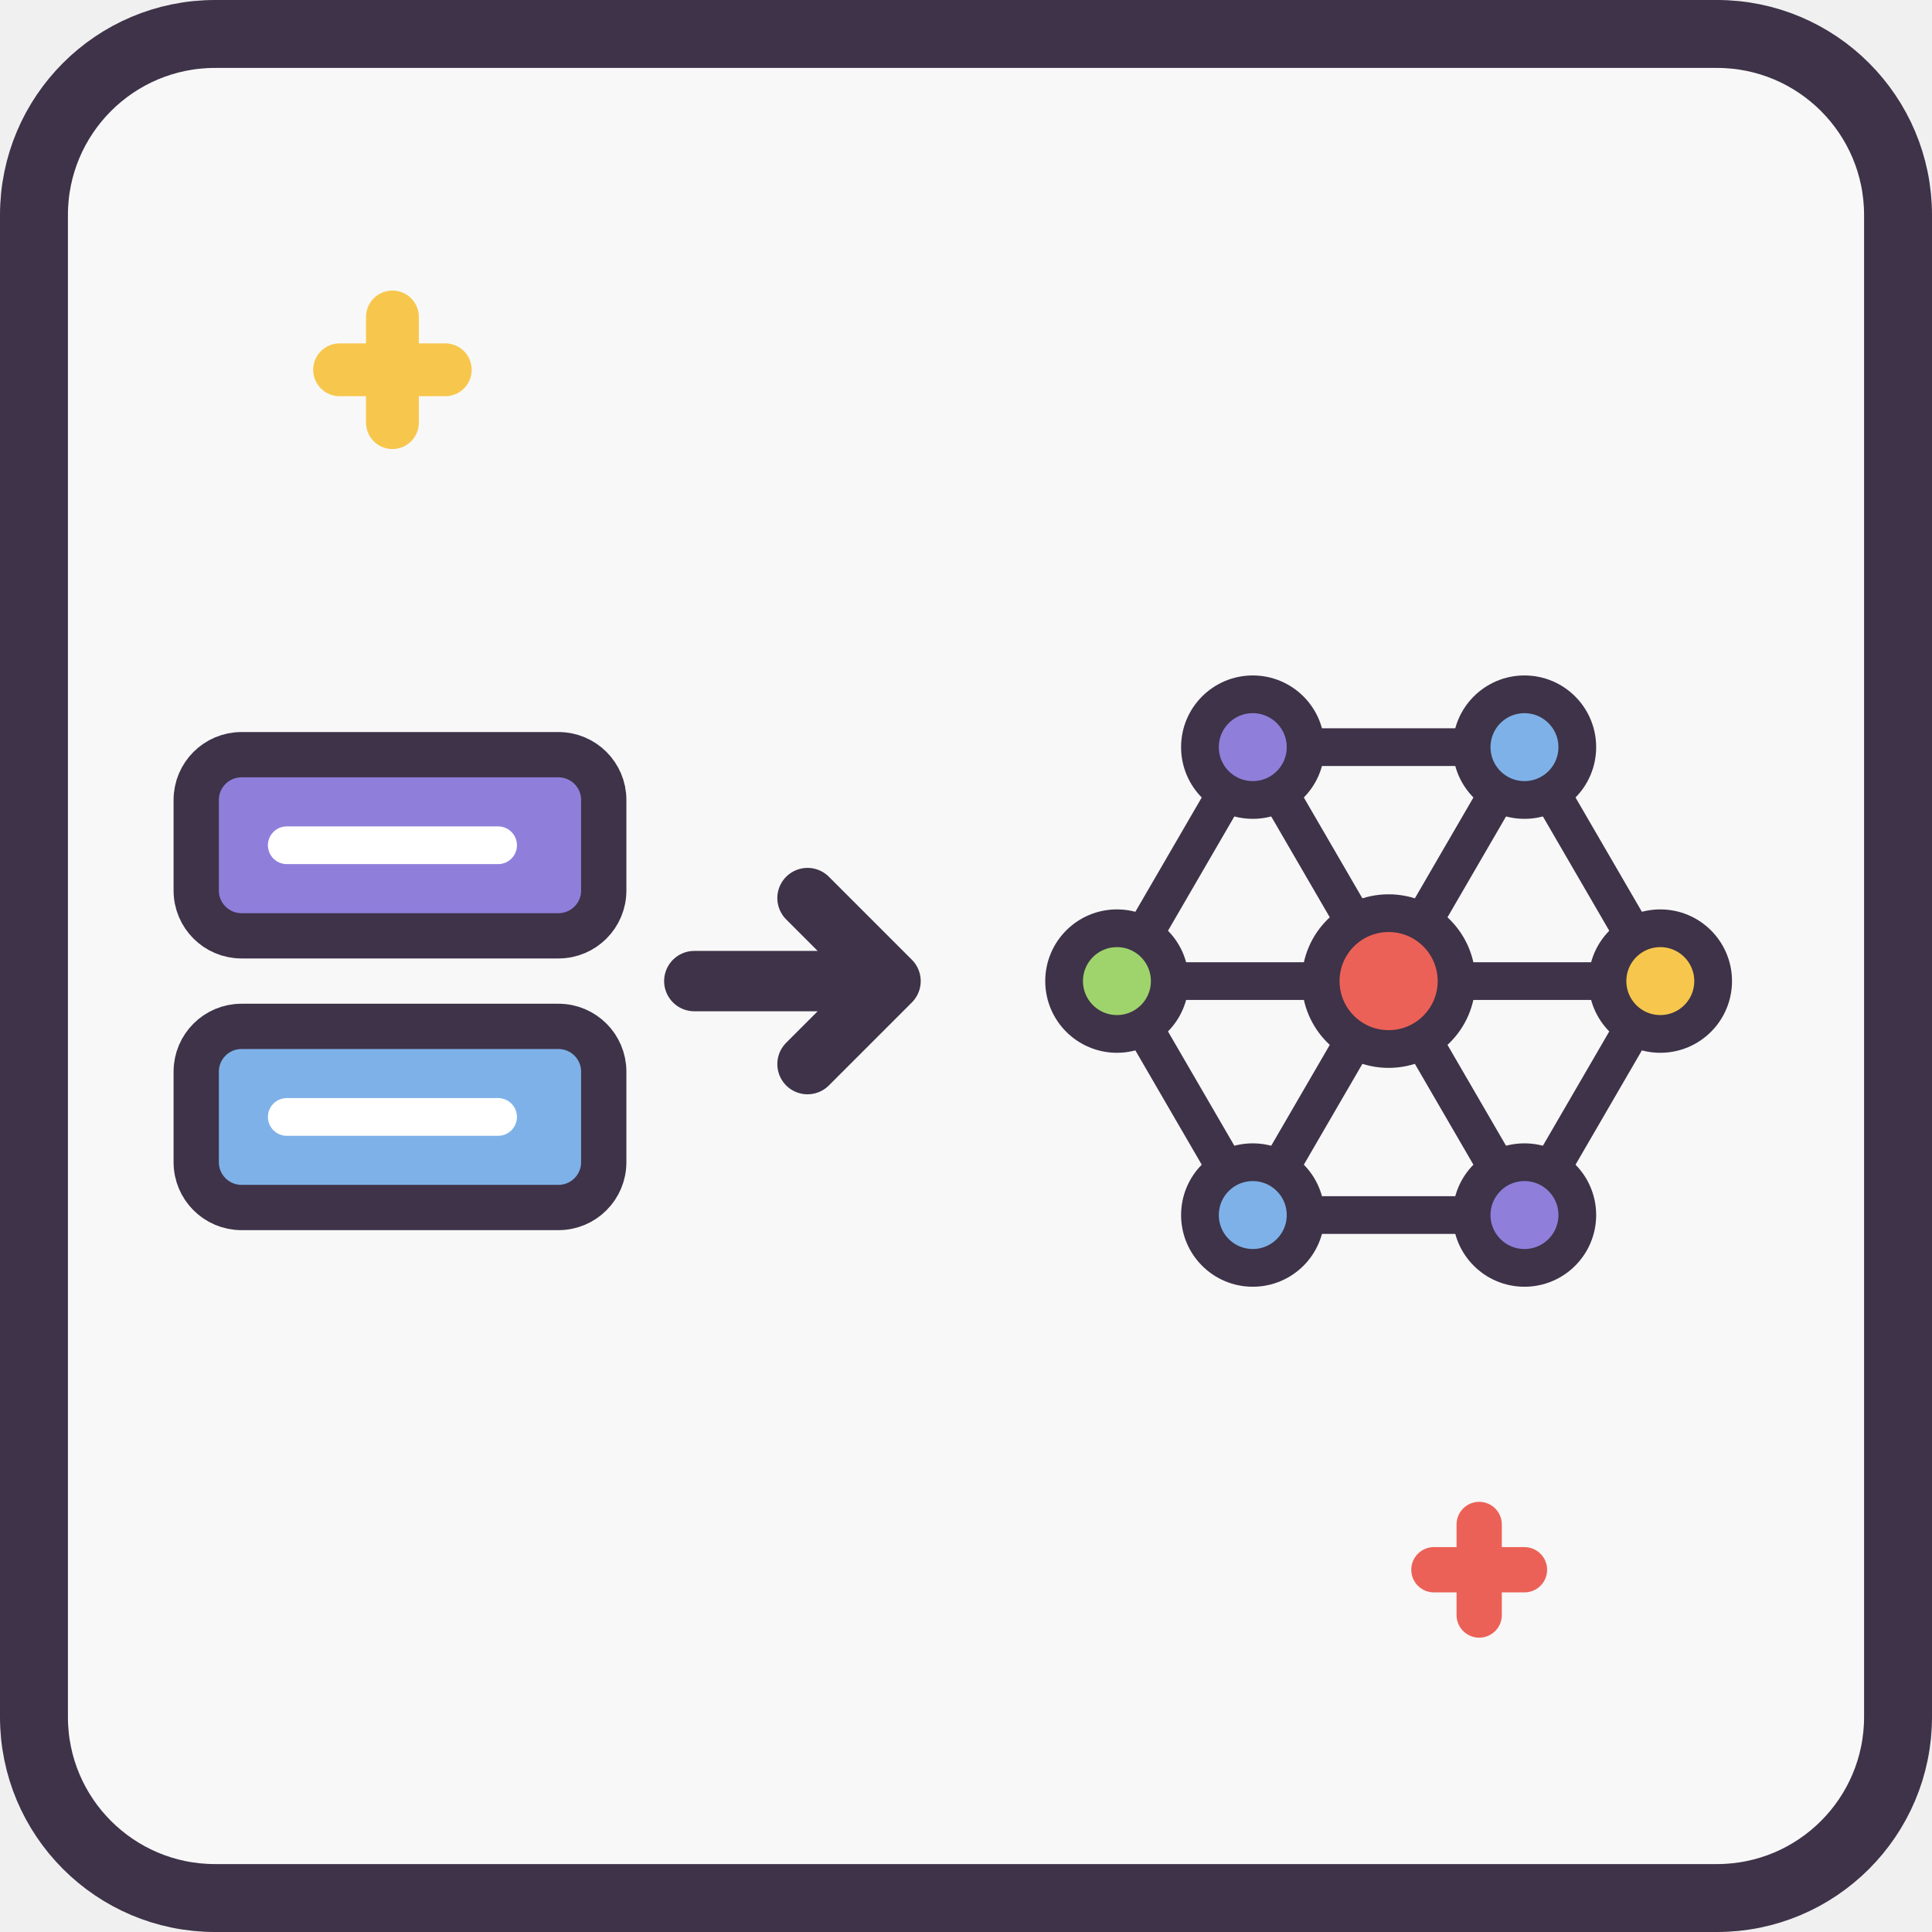
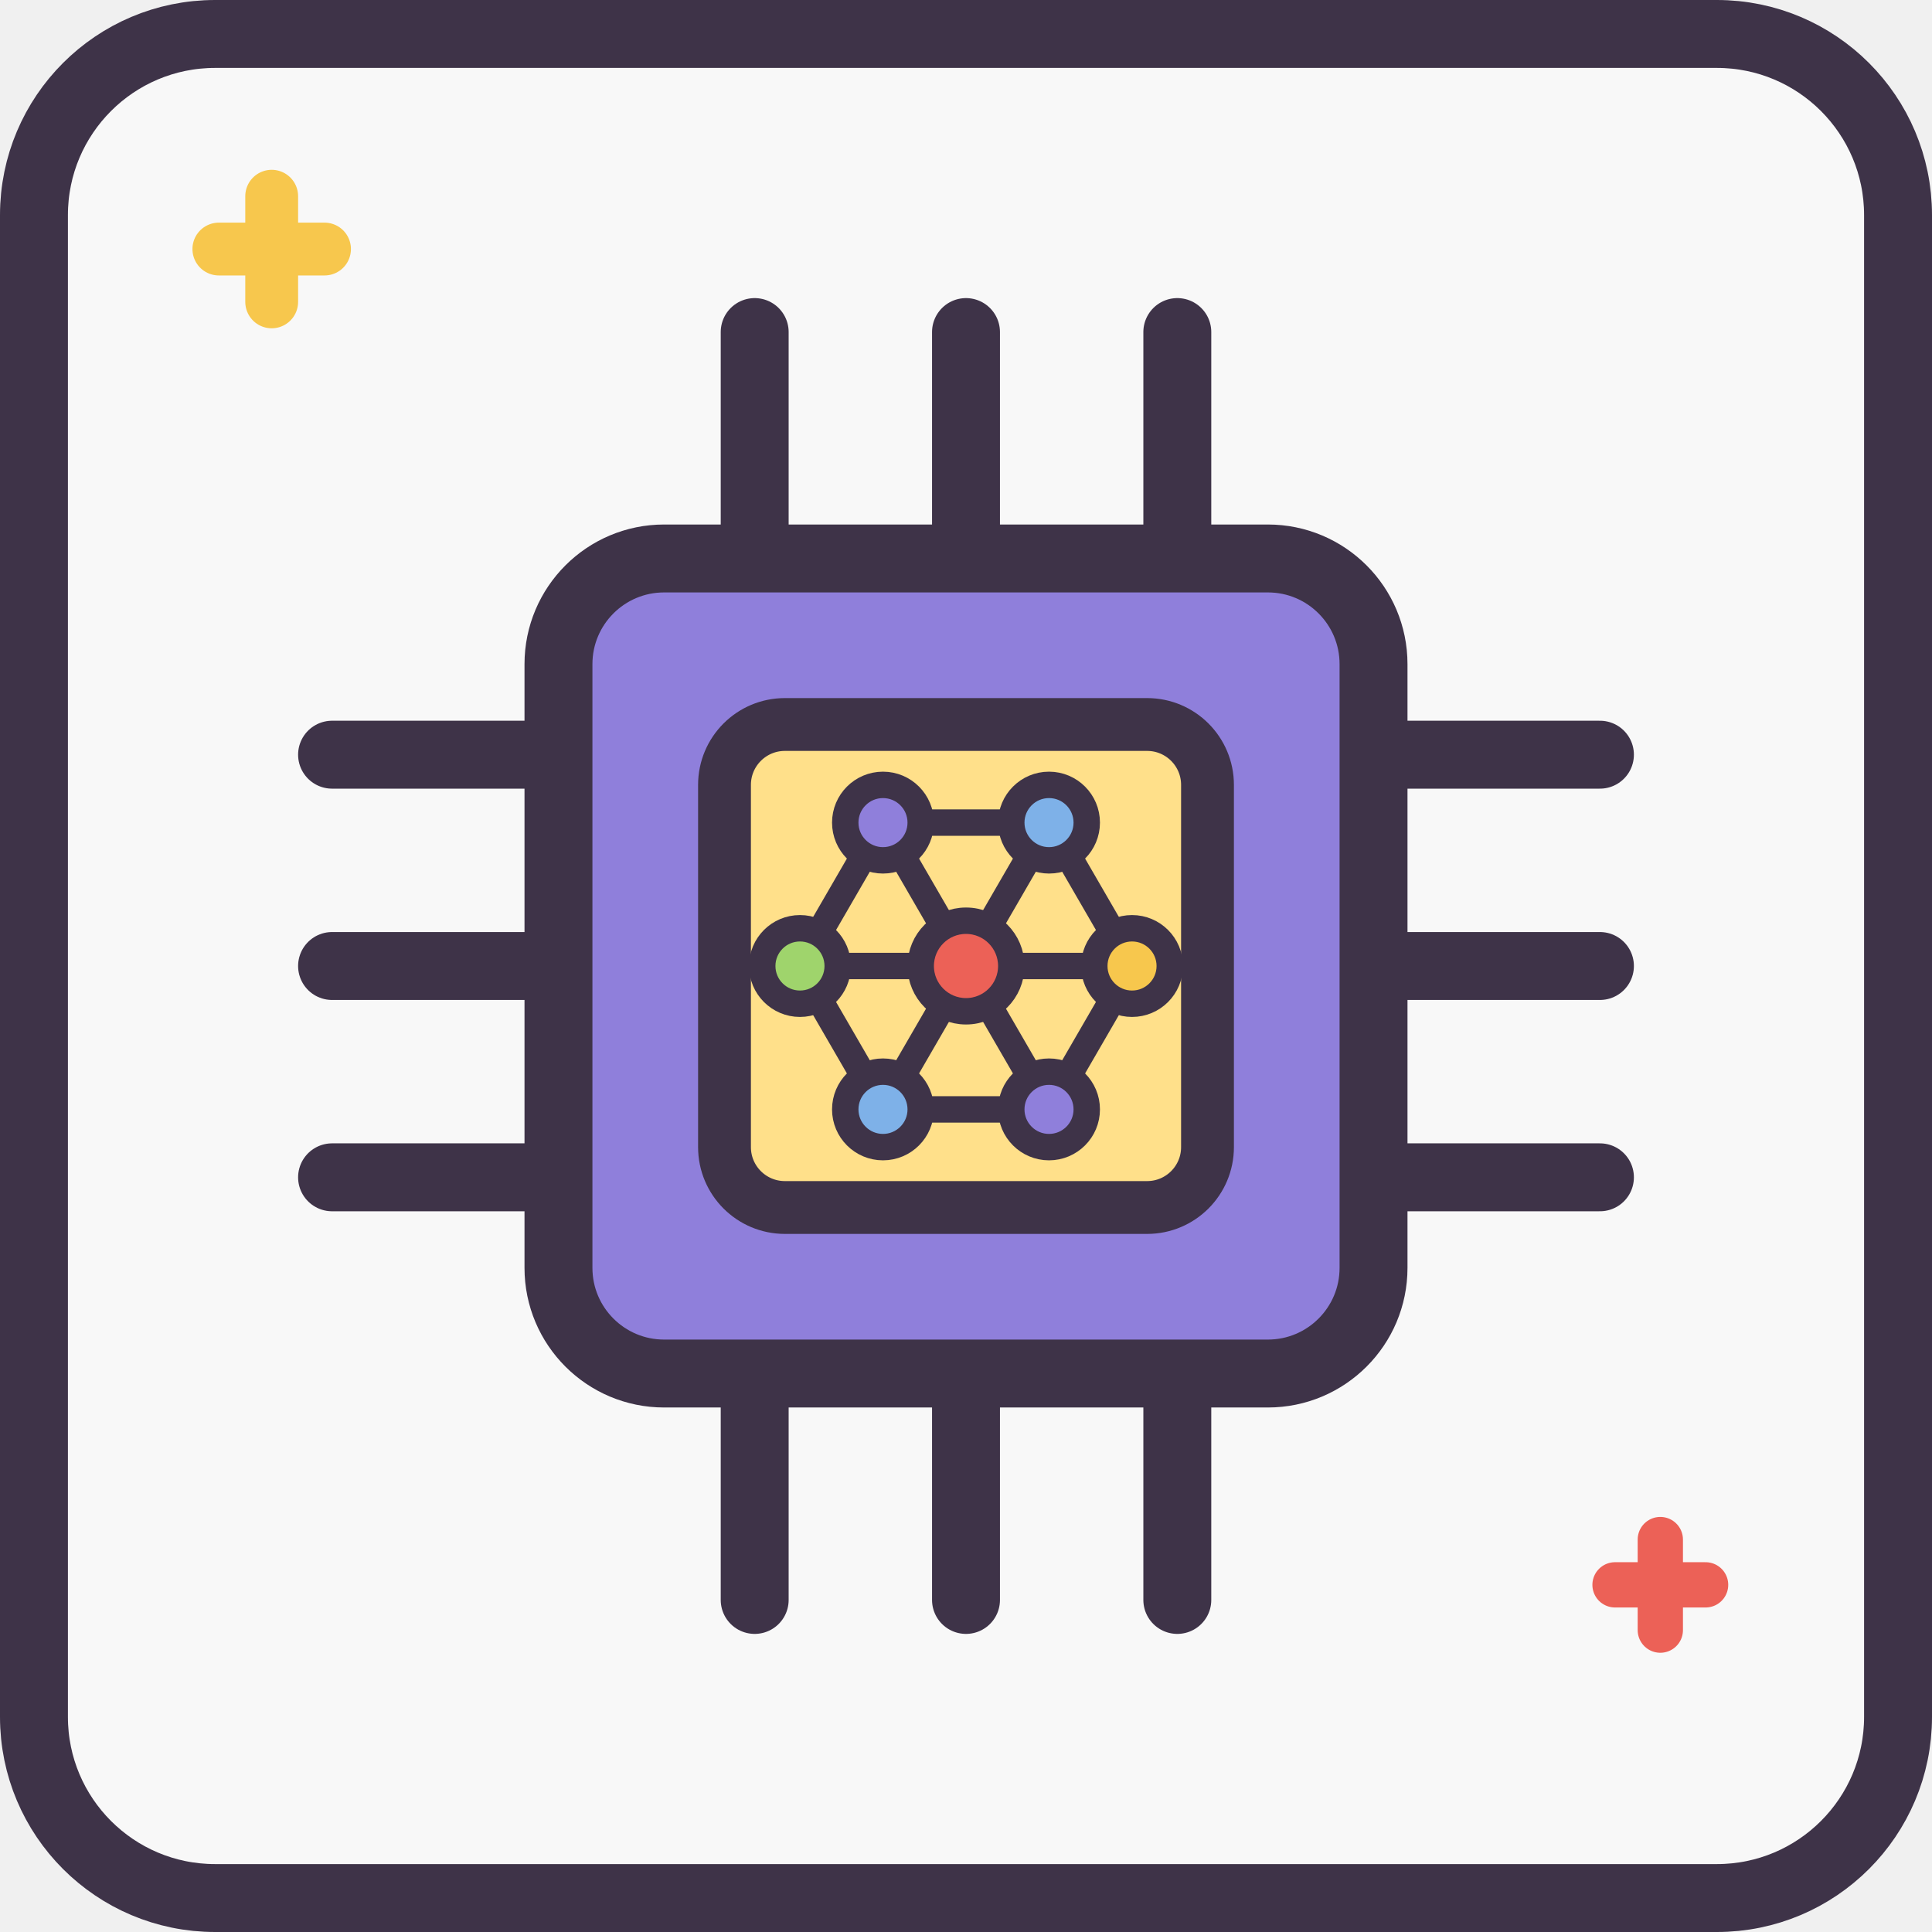
<svg xmlns="http://www.w3.org/2000/svg" viewBox="0 0 256 256">
  <rect x="4.5" y="4.5" width="247" height="247" rx="24" fill="#FFFFFF" fill-opacity="0.5" stroke="#3E3348" stroke-width="9" />
-   <rect x="26" y="100" width="54" height="24" rx="6" fill="#8F7FDB" stroke="#3E3348" stroke-width="6" />
-   <rect x="26" y="136" width="54" height="24" rx="6" fill="#7EB1E8" stroke="#3E3348" stroke-width="6" />
-   <g stroke="#fff" stroke-width="5" stroke-linecap="round" fill="none">
-     <path d="M38 112h28M38 148h28" />
+   <g stroke="#3E3348" stroke-width="9" stroke-linecap="round">
+     <path d="M100 44v30M128 44v30M156 44v30M100 182v30M128 182v30M156 182v30M44 100h30M44 128h30M44 156h30M182 100h30M182 128h30M182 156h30" />
  </g>
-   <path d="M92 130h26m0 0-11-11m11 11-11 11" fill="none" stroke="#3E3348" stroke-width="8" stroke-linecap="round" stroke-linejoin="round" />
-   <g stroke="#3E3348" stroke-width="5" fill="none">
-     <path d="M184 130 220 130M184 130 202 99M184 130 166 99M184 130 148 130M184 130 166 161M184 130 202 161" />
-     <path d="M220 130 202 99 166 99 148 130 166 161 202 161z" />
+   <rect x="74" y="74" width="108" height="108" rx="14" fill="#8F7FDB" stroke="#3E3348" stroke-width="9" />
+   <rect x="96" y="96" width="64" height="64" rx="8" fill="#FFE08A" stroke="#3E3348" stroke-width="7" />
+   <g stroke="#3E3348" stroke-width="3.5" fill="none">
+     <path d="M128 128 150 128M128 128 139 109M128 128 117 109M128 128 106 128M128 128 117 147M128 128 139 147" />
+     <path d="M150 128 139 109 117 109 106 128 117 147 139 147z" />
  </g>
-   <circle cx="220" cy="130" r="7" fill="#F7C74D" stroke="#3E3348" stroke-width="5" />
-   <circle cx="202" cy="99" r="7" fill="#7EB1E8" stroke="#3E3348" stroke-width="5" />
-   <circle cx="166" cy="99" r="7" fill="#8F7FDB" stroke="#3E3348" stroke-width="5" />
-   <circle cx="148" cy="130" r="7" fill="#9FD46C" stroke="#3E3348" stroke-width="5" />
-   <circle cx="166" cy="161" r="7" fill="#7EB1E8" stroke="#3E3348" stroke-width="5" />
-   <circle cx="202" cy="161" r="7" fill="#8F7FDB" stroke="#3E3348" stroke-width="5" />
-   <circle cx="184" cy="130" r="9" fill="#EC6157" stroke="#3E3348" stroke-width="5" />
-   <path d="M52 56v-14M45 49h14" stroke="#F7C74D" stroke-width="7" stroke-linecap="round" />
-   <path d="M196 214v-12M190 208h12" stroke="#EC6157" stroke-width="6" stroke-linecap="round" />
+   <circle cx="150" cy="128" r="5" fill="#F7C74D" stroke="#3E3348" stroke-width="3.5" />
+   <circle cx="139" cy="109" r="5" fill="#7EB1E8" stroke="#3E3348" stroke-width="3.5" />
+   <circle cx="117" cy="109" r="5" fill="#8F7FDB" stroke="#3E3348" stroke-width="3.5" />
+   <circle cx="106" cy="128" r="5" fill="#9FD46C" stroke="#3E3348" stroke-width="3.5" />
+   <circle cx="117" cy="147" r="5" fill="#7EB1E8" stroke="#3E3348" stroke-width="3.5" />
+   <circle cx="139" cy="147" r="5" fill="#8F7FDB" stroke="#3E3348" stroke-width="3.5" />
+   <circle cx="128" cy="128" r="6" fill="#EC6157" stroke="#3E3348" stroke-width="3.5" />
+   <path d="M36 40v-14M29 33h14" stroke="#F7C74D" stroke-width="7" stroke-linecap="round" />
+   <path d="M220 216v-12M214 210h12" stroke="#EC6157" stroke-width="6" stroke-linecap="round" />
</svg>
